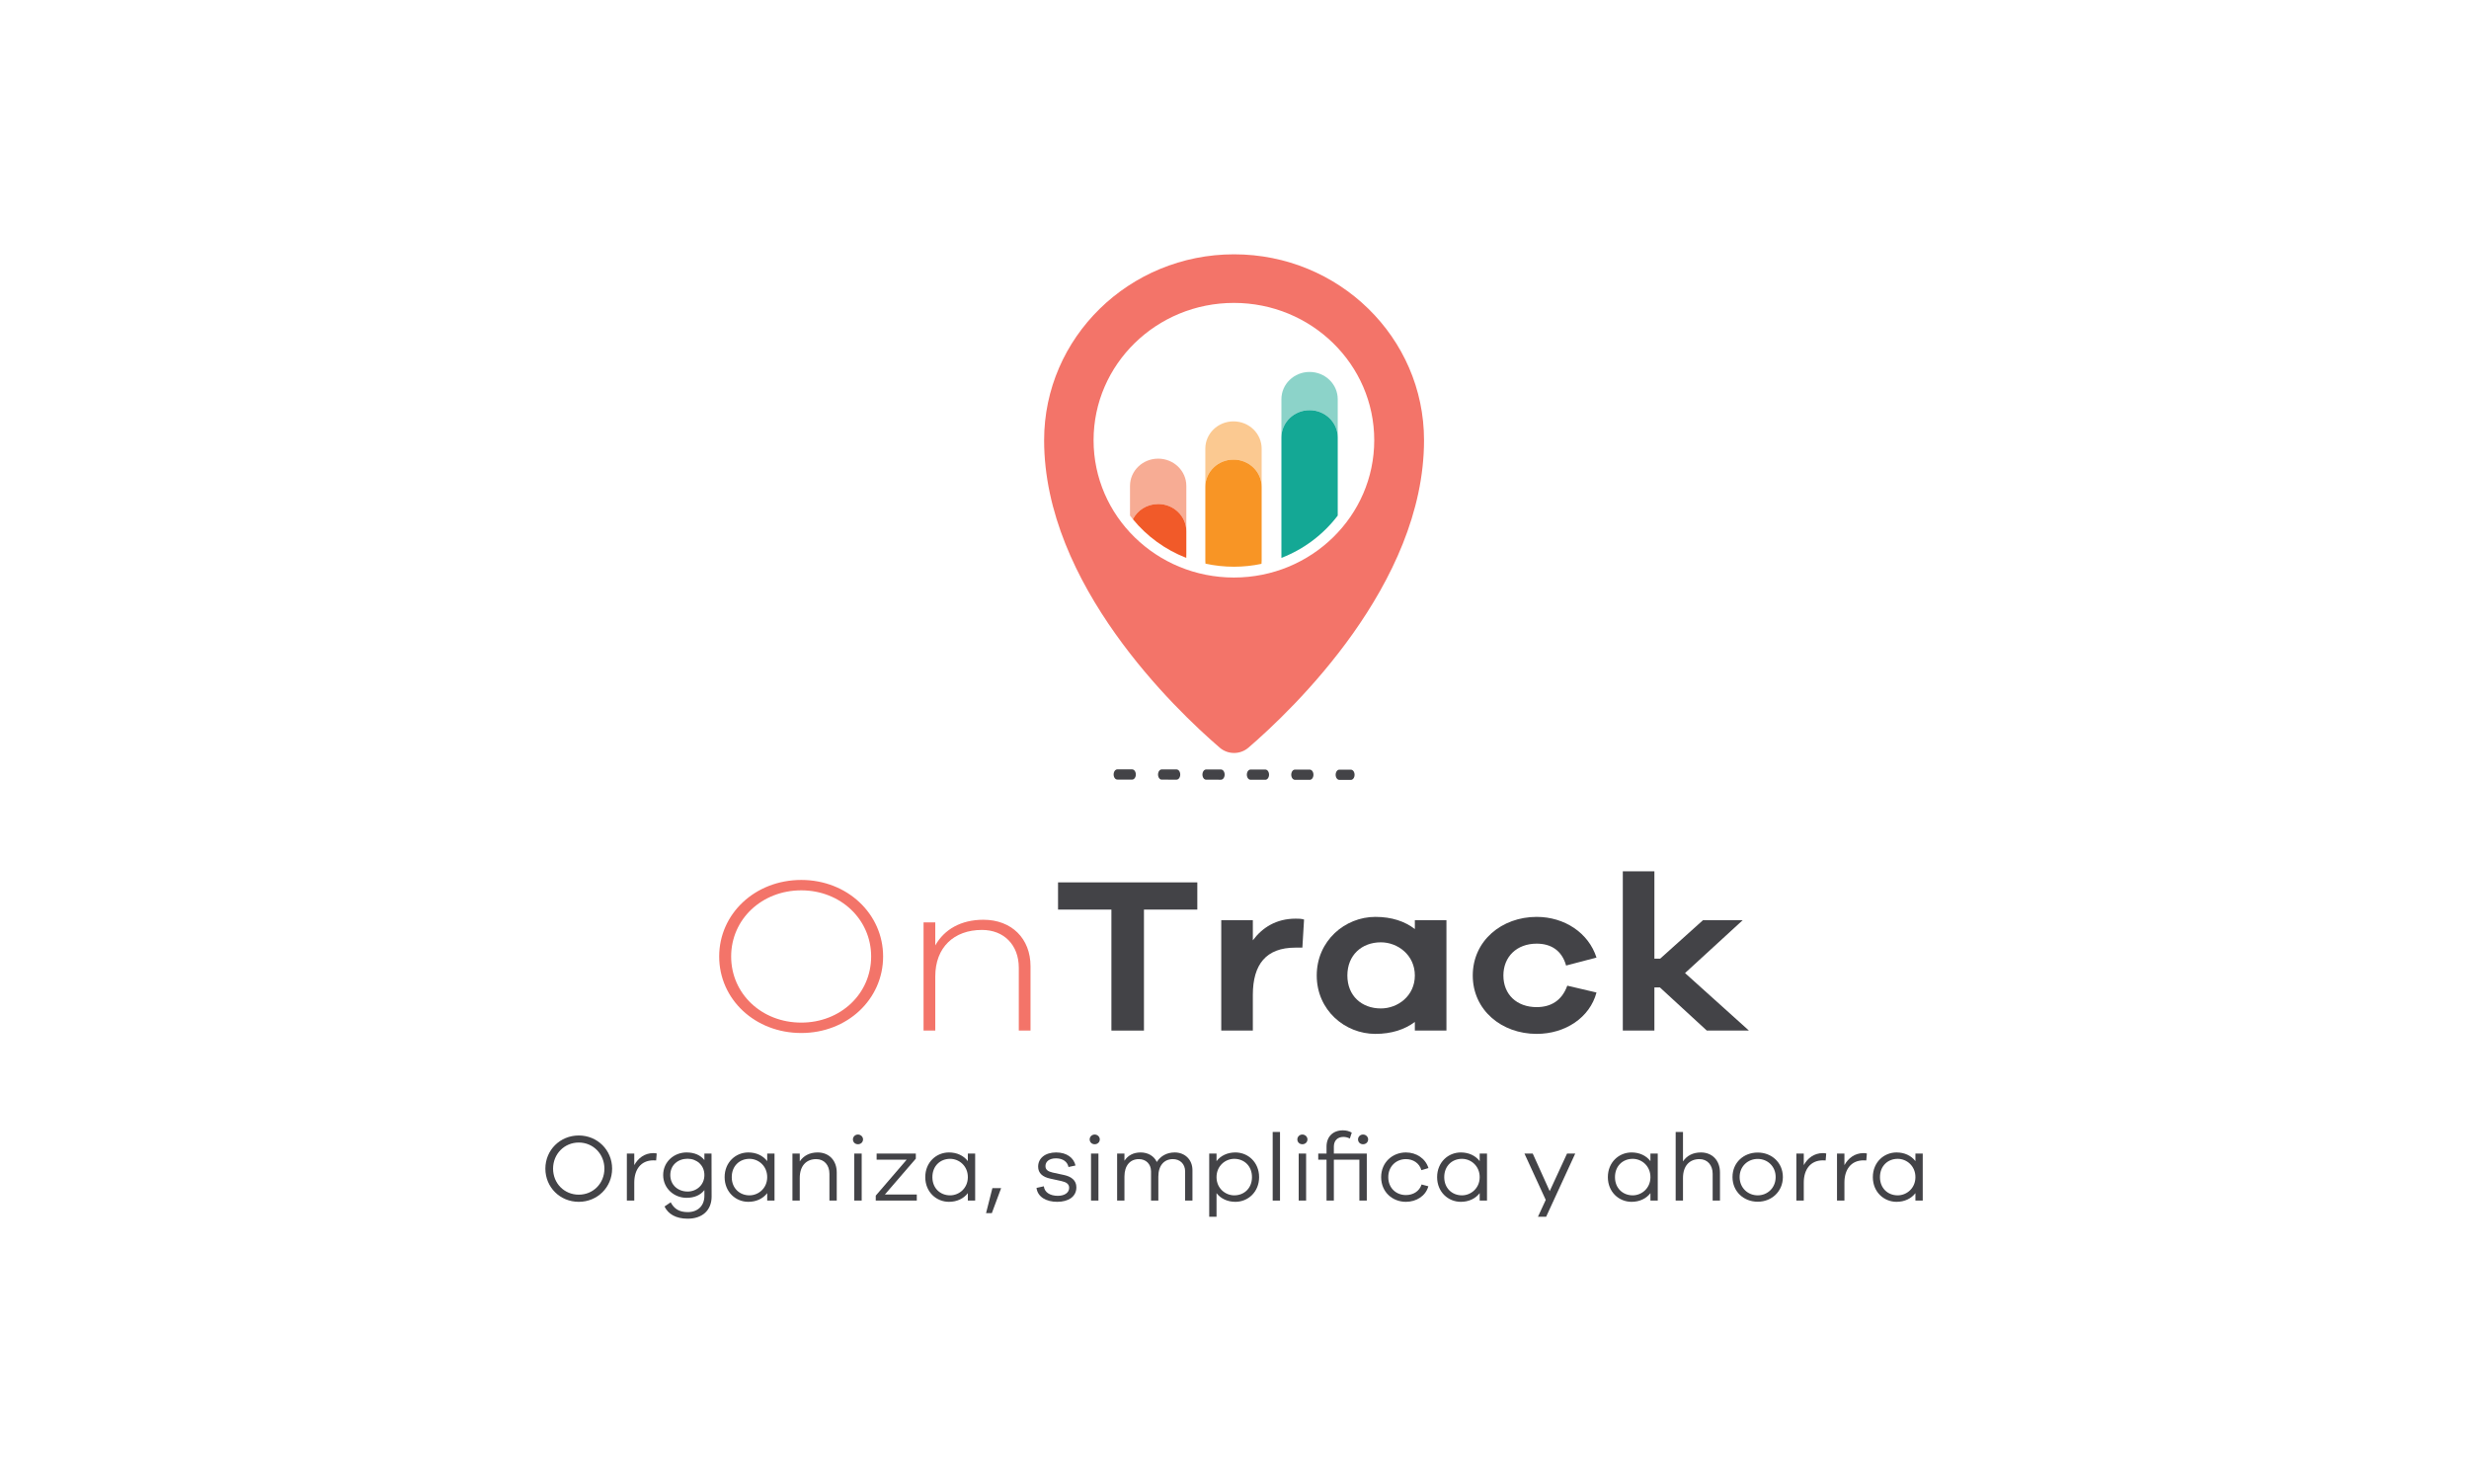
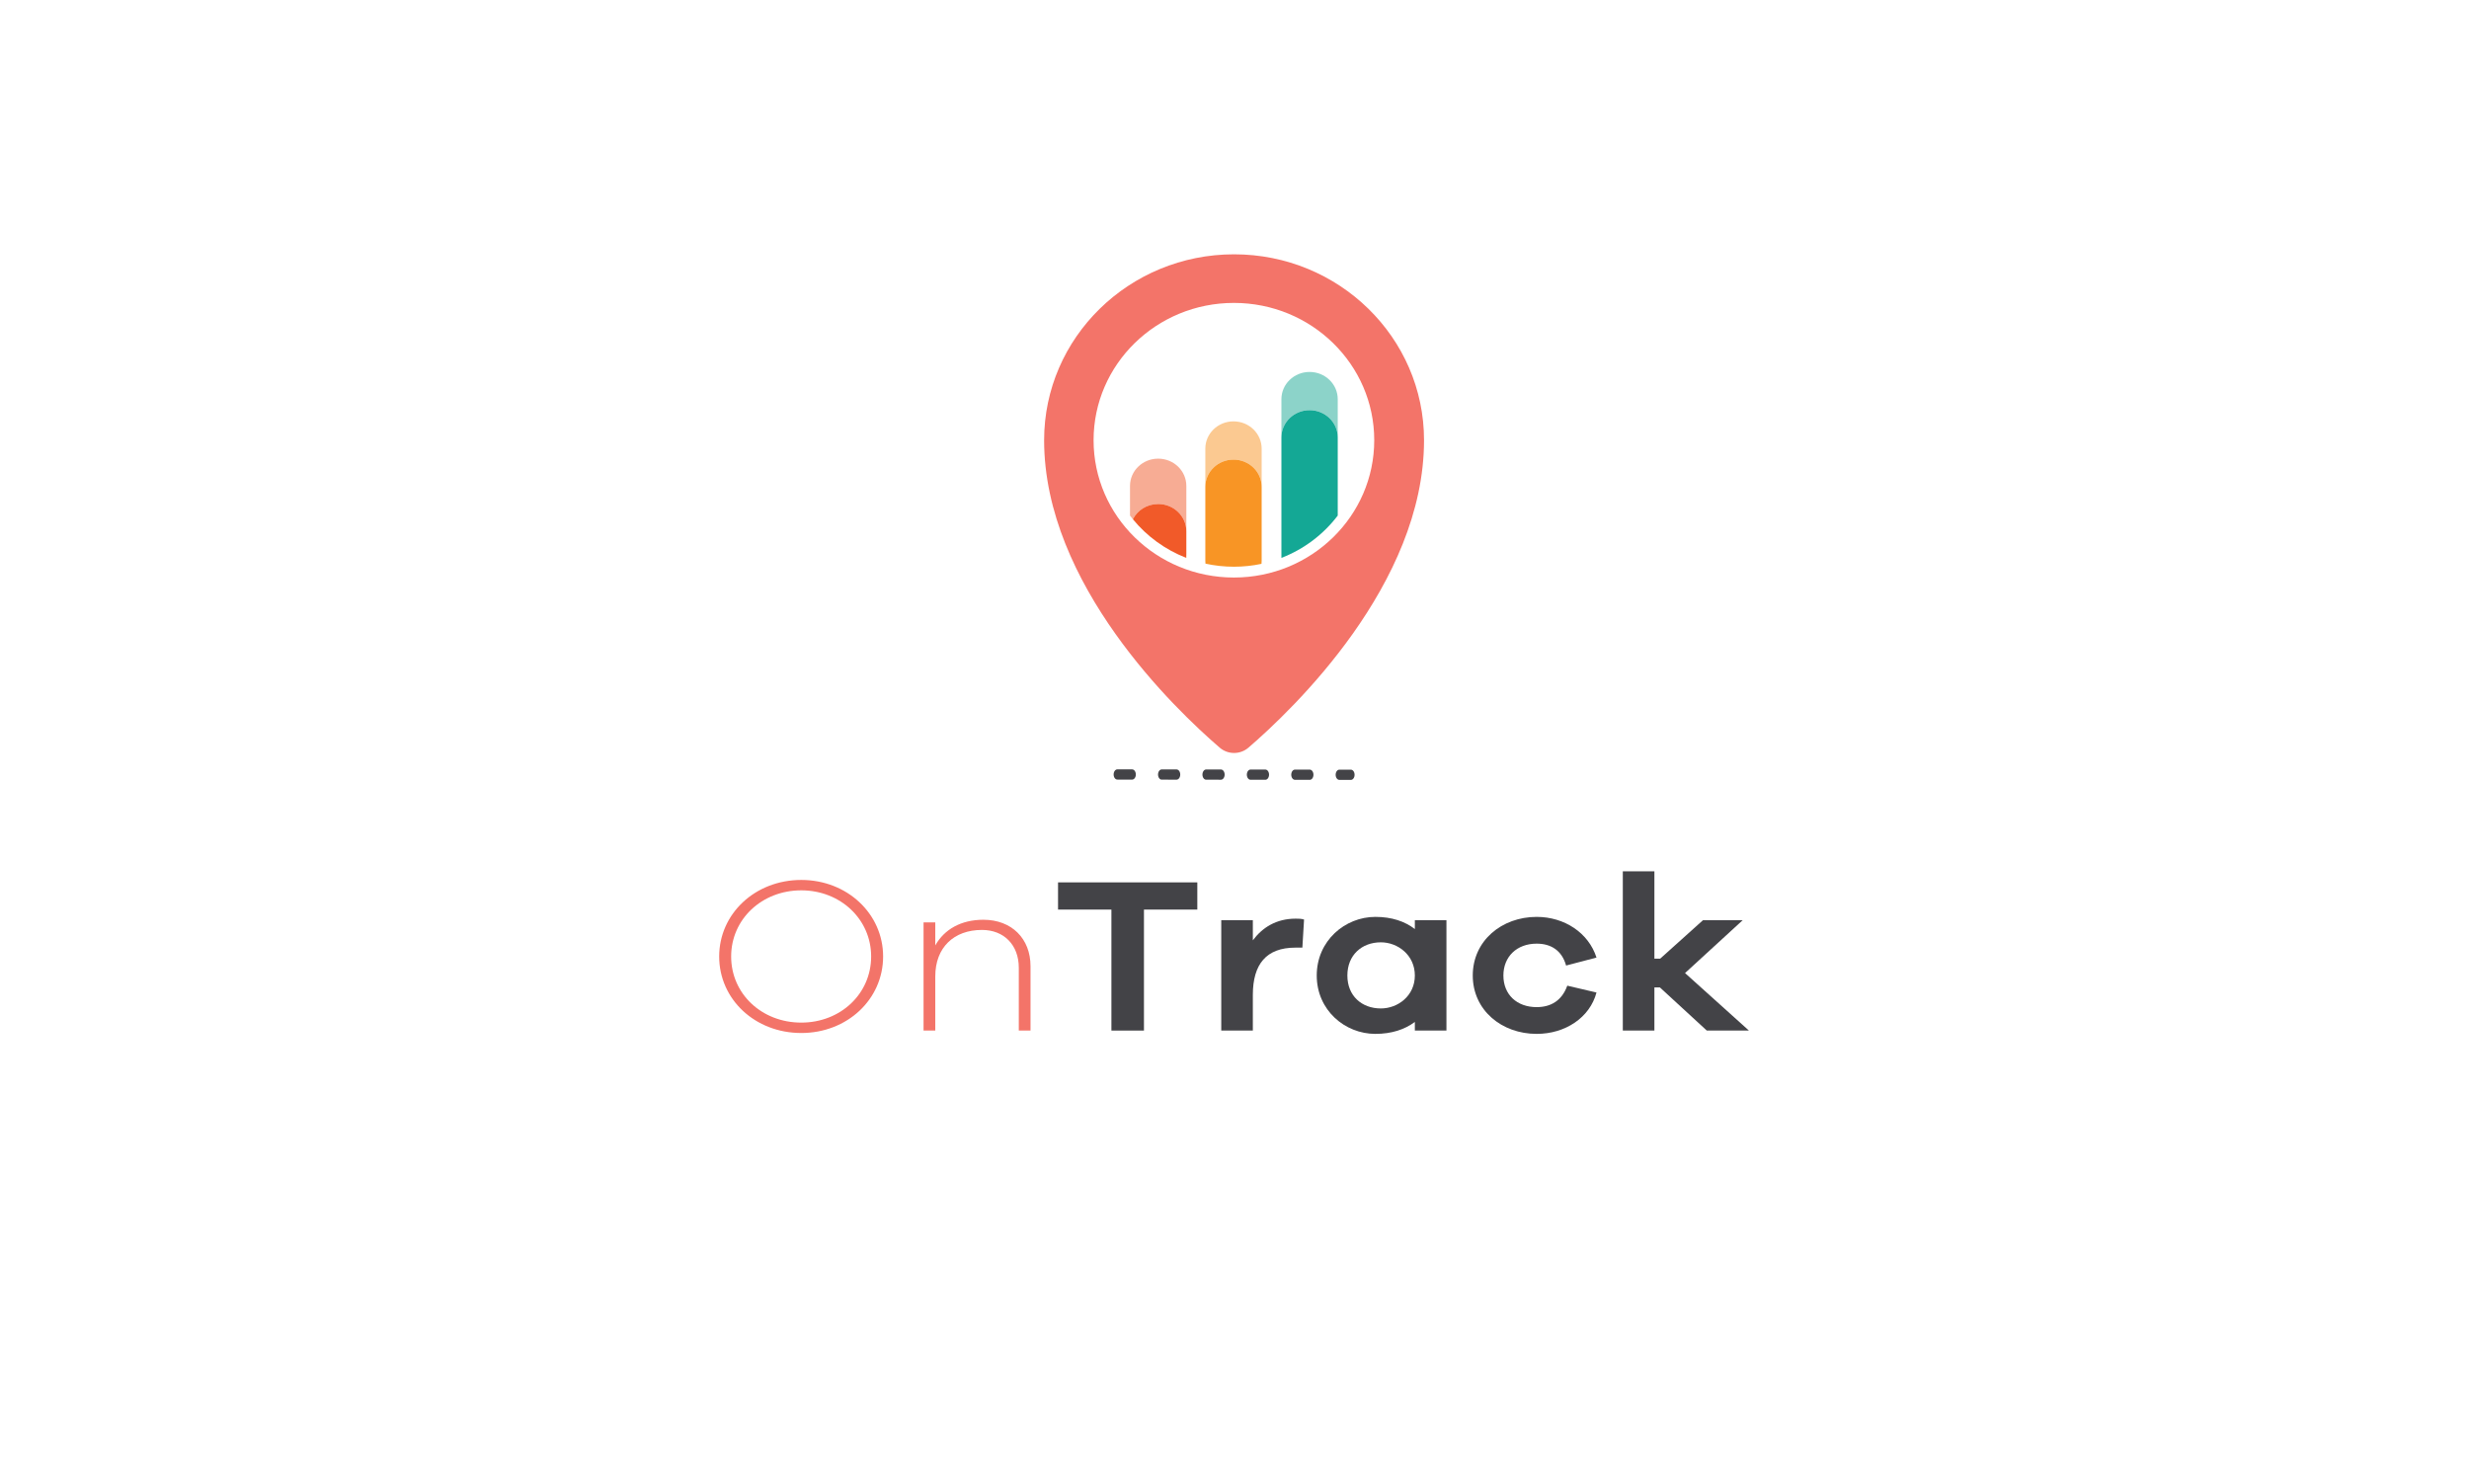
- <svg xmlns="http://www.w3.org/2000/svg" width="100%" height="100%" viewBox="0 0 702 422" version="1.1" xml:space="preserve" style="fill-rule:evenodd;clip-rule:evenodd;stroke-linecap:round;stroke-linejoin:round;stroke-miterlimit:1.5;">
-   <g transform="matrix(1,0,0,1,-770.242,0)">
+ <svg xmlns="http://www.w3.org/2000/svg" width="100%" height="100%" viewBox="0 0 702 422" version="1.1" xml:space="preserve" style="fill-rule:evenodd;clip-rule:evenodd;stroke-linecap:round;stroke-linejoin:round;stroke-miterlimit:1.5;" id="svg43">
+   <defs id="defs43" />
+   <g transform="matrix(1,0,0,1,-770.242,0)" id="g43">
    <g id="_2" transform="matrix(1,0,0,1,243.93,-205.339)">
-       <rect x="526.312" y="205.339" width="701.751" height="421.712" style="fill:none;" />
-       <g transform="matrix(0.56084,0,0,0.56084,526.413,269.899)">
-         <path d="M293.246,460.676C283.724,460.676 276.301,468.119 276.301,477.496C276.301,486.921 283.724,494.315 293.246,494.315C302.719,494.315 310.142,486.921 310.142,477.496C310.142,468.119 302.719,460.676 293.246,460.676ZM293.246,490.69C285.921,490.69 280.208,484.987 280.208,477.496C280.208,470.053 285.921,464.253 293.246,464.253C300.522,464.253 306.235,470.053 306.235,477.496C306.235,484.987 300.522,490.69 293.246,490.69Z" style="fill:rgb(67,67,71);fill-rule:nonzero;" />
+       <rect x="526.312" y="205.339" width="701.751" height="421.712" style="fill:none;" id="rect1" />
+       <g transform="matrix(0.56084,0,0,0.56084,526.413,269.899)" id="g25">
+                 
+             </g>
+       <g transform="matrix(0.625121,0,0,0.583886,551.071,245.49)" id="g31">
+         <path d="M324.836,359.832C303.829,359.832 287.502,376.315 287.502,397.106C287.502,418.006 303.829,434.381 324.836,434.381C345.734,434.381 362.061,418.006 362.061,397.106C362.061,376.315 345.734,359.832 324.836,359.832ZM324.836,429.318C306.876,429.318 292.944,415.313 292.944,397.106C292.944,379.008 306.876,364.895 324.836,364.895C342.686,364.895 356.618,379.008 356.618,397.106C356.618,415.313 342.686,429.318 324.836,429.318Z" style="fill:rgb(243,116,105);fill-rule:nonzero;" id="path25" />
+         <path d="M407.667,379.223C397.544,379.223 389.925,383.856 385.789,391.72L385.789,380.516L380.455,380.516L380.455,433.196L385.789,433.196L385.789,406.802C385.789,392.689 394.279,384.179 407.014,384.179C417.027,384.179 423.776,391.504 423.776,402.601L423.776,433.196L429.109,433.196L429.109,401.846C429.109,388.38 420.511,379.223 407.667,379.223Z" style="fill:rgb(243,116,105);fill-rule:nonzero;" id="path26" />
+         <path d="M504.974,374.268L504.974,361.017L441.626,361.017L441.626,374.268L465.899,374.268L465.899,433.196L480.702,433.196L480.702,374.268L504.974,374.268Z" style="fill:rgb(67,67,71);fill-rule:nonzero;" id="path27" />
+         <path d="M549.71,378.685C540.893,378.685 534.58,382.994 530.226,389.242L530.226,379.439L515.859,379.439L515.859,433.196L530.226,433.196L530.226,415.851C530.226,400.877 536.322,392.797 549.601,392.797L552.757,392.797L553.519,379.116C552.213,378.685 551.125,378.685 549.71,378.685Z" style="fill:rgb(67,67,71);fill-rule:nonzero;" id="path28" />
+         <path d="M618.282,379.439L603.914,379.439L603.914,383.748C599.343,379.977 593.356,377.823 585.955,377.823C572.132,377.823 559.288,389.458 559.288,406.371C559.288,423.285 572.132,434.812 585.955,434.812C593.356,434.812 599.343,432.657 603.914,428.994L603.914,433.196L618.282,433.196L618.282,379.439ZM588.458,422.423C579.751,422.423 573.22,416.282 573.22,406.371C573.22,396.46 579.751,390.212 588.458,390.212C596.186,390.212 603.914,396.46 603.914,406.371C603.914,416.282 596.186,422.423 588.458,422.423Z" style="fill:rgb(67,67,71);fill-rule:nonzero;" id="path29" />
+         <path d="M659.316,421.776C650.282,421.776 644.187,415.636 644.187,406.371C644.187,397.214 650.282,390.858 659.316,390.858C665.63,390.858 670.745,393.982 672.704,401.523L686.528,397.645C682.936,385.579 671.943,377.823 659.316,377.823C643.425,377.823 630.255,389.458 630.255,406.371C630.255,423.285 643.425,434.812 659.316,434.812C672.269,434.812 683.48,426.947 686.528,414.666L673.249,411.327C670.745,418.76 665.63,421.776 659.316,421.776Z" style="fill:rgb(67,67,71);fill-rule:nonzero;" id="path30" />
+         <path d="M755.862,433.196L726.8,405.186L753.032,379.439L734.964,379.439L715.481,398.184L712.868,398.184L712.868,355.63L698.501,355.63L698.501,433.196L712.868,433.196L712.868,412.189L715.372,412.189L736.705,433.196L755.862,433.196Z" style="fill:rgb(67,67,71);fill-rule:nonzero;" id="path31" />
      </g>
-       <g transform="matrix(0.56084,0,0,0.56084,526.413,269.899)">
-         <path d="M331.042,469.618C326.598,469.618 323.327,472.179 321.373,475.707L321.373,469.859L317.613,469.859L317.613,493.687L321.373,493.687L321.373,484.504C321.373,478.076 324.645,473.291 331.042,473.291C331.482,473.291 332.019,473.291 332.458,473.339L332.751,469.811C332.068,469.618 331.628,469.618 331.042,469.618Z" style="fill:rgb(67,67,71);fill-rule:nonzero;" />
-       </g>
-       <g transform="matrix(0.56084,0,0,0.56084,526.413,269.899)">
-         <path d="M360.537,469.859L356.923,469.859L356.923,473.146C354.97,470.681 351.894,469.279 347.889,469.279C341.541,469.279 336.023,474.016 336.023,480.734C336.023,487.501 341.541,492.285 347.889,492.285C351.894,492.285 354.97,490.884 356.923,488.37L356.923,491.27C356.923,496.345 353.554,499.535 348.475,499.535C343.983,499.535 341.541,497.747 339.832,494.557L336.707,496.684C338.562,500.55 342.518,502.87 348.475,502.87C355.751,502.87 360.537,498.714 360.586,491.754L360.537,469.859ZM348.426,489.095C343.543,489.095 339.637,485.809 339.637,480.734C339.637,475.659 343.543,472.469 348.426,472.469C352.919,472.469 356.923,475.659 356.923,480.734C356.923,485.809 352.919,489.095 348.426,489.095Z" style="fill:rgb(67,67,71);fill-rule:nonzero;" />
-       </g>
-       <g transform="matrix(0.56084,0,0,0.56084,526.413,269.899)">
-         <path d="M392.473,469.859L388.762,469.859L388.762,473.678C386.613,470.874 383.195,469.279 379.191,469.279C372.794,469.279 367.178,474.258 367.178,481.797C367.178,489.337 372.794,494.315 379.191,494.315C383.195,494.315 386.613,492.72 388.762,489.917L388.762,493.687L392.473,493.687L392.473,469.859ZM379.777,491.029C374.796,491.029 370.792,487.452 370.792,481.797C370.792,476.094 374.796,472.518 379.777,472.518C384.318,472.518 388.762,476.094 388.762,481.797C388.762,487.452 384.318,491.029 379.777,491.029Z" style="fill:rgb(67,67,71);fill-rule:nonzero;" />
-       </g>
-       <g transform="matrix(0.56084,0,0,0.56084,526.413,269.899)">
-         <path d="M414.35,469.279C410.297,469.279 407.221,470.923 405.267,473.823L405.267,469.859L401.556,469.859L401.556,493.687L405.267,493.687L405.267,482.232C405.267,476.046 408.588,472.663 413.618,472.663C417.622,472.663 420.308,475.659 420.308,480.106L420.308,493.687L424.019,493.687L424.019,479.429C424.019,473.388 420.161,469.279 414.35,469.279Z" style="fill:rgb(67,67,71);fill-rule:nonzero;" />
-       </g>
-       <g transform="matrix(0.56084,0,0,0.56084,526.413,269.899)">
-         <path d="M434.762,460.193C433.297,460.193 432.223,461.353 432.223,462.658C432.223,464.059 433.297,465.123 434.762,465.123C436.227,465.123 437.35,464.059 437.35,462.658C437.35,461.353 436.227,460.193 434.762,460.193ZM436.667,493.687L436.667,469.859L432.907,469.859L432.907,493.687L436.667,493.687Z" style="fill:rgb(67,67,71);fill-rule:nonzero;" />
-       </g>
-       <g transform="matrix(0.56084,0,0,0.56084,526.413,269.899)">
-         <path d="M464.599,490.594L448.435,490.594L464.11,472.421L464.11,469.859L444.236,469.859L444.236,472.953L459.471,472.953L443.796,491.174L443.796,493.687L464.599,493.687L464.599,490.594Z" style="fill:rgb(67,67,71);fill-rule:nonzero;" />
-       </g>
-       <g transform="matrix(0.56084,0,0,0.56084,526.413,269.899)">
-         <path d="M494.191,469.859L490.48,469.859L490.48,473.678C488.331,470.874 484.913,469.279 480.909,469.279C474.512,469.279 468.896,474.258 468.896,481.797C468.896,489.337 474.512,494.315 480.909,494.315C484.913,494.315 488.331,492.72 490.48,489.917L490.48,493.687L494.191,493.687L494.191,469.859ZM481.495,491.029C476.514,491.029 472.51,487.452 472.51,481.797C472.51,476.094 476.514,472.518 481.495,472.518C486.036,472.518 490.48,476.094 490.48,481.797C490.48,487.452 486.036,491.029 481.495,491.029Z" style="fill:rgb(67,67,71);fill-rule:nonzero;" />
-       </g>
-       <g transform="matrix(0.56084,0,0,0.56084,526.413,269.899)">
-         <path d="M502.639,500.067L507.327,487.452L507.327,487.356L502.932,487.356L499.709,500.067L502.639,500.067Z" style="fill:rgb(67,67,71);fill-rule:nonzero;" />
-       </g>
-       <g transform="matrix(0.56084,0,0,0.56084,526.413,269.899)">
-         <path d="M525.289,487.259C525.875,491.899 530.27,494.315 535.788,494.315C541.55,494.315 545.506,491.657 545.506,486.969C545.506,483.344 542.82,481.507 539.304,480.734L533.493,479.477C531.149,478.946 529.83,478.076 529.83,476.191C529.83,473.919 531.735,472.276 535.153,472.276C538.718,472.276 541.013,474.064 541.501,476.674L545.066,475.901C544.187,472.034 540.671,469.279 535.251,469.279C529.733,469.279 526.119,472.179 526.119,476.481C526.119,479.767 528.365,481.749 532.37,482.571L537.888,483.779C540.329,484.311 541.843,485.229 541.843,487.211C541.843,489.675 539.548,491.27 536.081,491.27C532.272,491.27 529.342,489.579 529,486.437L525.289,487.259Z" style="fill:rgb(67,67,71);fill-rule:nonzero;" />
-       </g>
-       <g transform="matrix(0.56084,0,0,0.56084,526.413,269.899)">
-         <path d="M554.784,460.193C553.319,460.193 552.244,461.353 552.244,462.658C552.244,464.059 553.319,465.123 554.784,465.123C556.249,465.123 557.372,464.059 557.372,462.658C557.372,461.353 556.249,460.193 554.784,460.193ZM556.688,493.687L556.688,469.859L552.928,469.859L552.928,493.687L556.688,493.687Z" style="fill:rgb(67,67,71);fill-rule:nonzero;" />
-       </g>
-       <g transform="matrix(0.56084,0,0,0.56084,526.413,269.899)">
-         <path d="M595.363,469.279C591.262,469.279 588.136,471.164 586.281,474.113C584.865,471.068 581.788,469.279 578.077,469.279C574.317,469.279 571.582,470.874 569.873,473.484L569.873,469.859L566.162,469.859L566.162,493.687L569.873,493.687L569.873,481.507C569.873,475.901 572.754,472.663 577.198,472.663C580.763,472.663 583.351,475.128 583.351,478.897L583.351,493.687L587.062,493.687L587.062,481.507C587.062,475.901 589.992,472.663 594.436,472.663C598.049,472.663 600.637,475.128 600.637,478.897L600.637,493.687L604.349,493.687L604.349,478.269C604.349,472.856 600.442,469.279 595.363,469.279Z" style="fill:rgb(67,67,71);fill-rule:nonzero;" />
-       </g>
-       <g transform="matrix(0.56084,0,0,0.56084,526.413,269.899)">
-         <path d="M626.128,469.279C622.124,469.279 618.705,470.874 616.557,473.678L616.557,469.859L612.845,469.859L612.845,501.903L616.557,501.903L616.557,489.917C618.705,492.72 622.124,494.315 626.128,494.315C632.525,494.315 638.141,489.337 638.141,481.797C638.141,474.258 632.525,469.279 626.128,469.279ZM625.542,491.029C621.001,491.029 616.557,487.452 616.557,481.797C616.557,476.094 621.001,472.518 625.542,472.518C630.523,472.518 634.527,476.094 634.527,481.797C634.527,487.452 630.523,491.029 625.542,491.029Z" style="fill:rgb(67,67,71);fill-rule:nonzero;" />
-       </g>
-       <g transform="matrix(0.56084,0,0,0.56084,526.413,269.899)">
-         <rect x="645.026" y="458.888" width="3.711" height="34.799" style="fill:rgb(67,67,71);" />
-       </g>
-       <g transform="matrix(0.56084,0,0,0.56084,526.413,269.899)">
-         <path d="M660.066,460.193C658.601,460.193 657.527,461.353 657.527,462.658C657.527,464.059 658.601,465.123 660.066,465.123C661.531,465.123 662.655,464.059 662.655,462.658C662.655,461.353 661.531,460.193 660.066,460.193ZM661.971,493.687L661.971,469.859L658.211,469.859L658.211,493.687L661.971,493.687Z" style="fill:rgb(67,67,71);fill-rule:nonzero;" />
-       </g>
-       <g transform="matrix(0.56084,0,0,0.56084,526.413,269.899)">
-         <path d="M692.735,469.859L676.035,469.859L676.035,466.331C676.035,463.286 677.89,461.401 680.869,461.401C682.041,461.401 683.115,461.691 684.141,462.223L685.117,459.226C683.75,458.453 682.334,458.066 680.625,458.066C675.546,458.066 672.323,461.305 672.323,466.331L672.323,469.859L668.124,469.859L668.124,472.953L672.323,472.953L672.323,493.687L676.035,493.687L676.035,472.953L688.975,472.953L688.975,493.687L692.735,493.687L692.735,469.859ZM690.831,465.123C692.296,465.123 693.419,464.059 693.419,462.658C693.419,461.353 692.296,460.193 690.831,460.193C689.366,460.193 688.292,461.353 688.292,462.658C688.292,464.059 689.366,465.123 690.831,465.123Z" style="fill:rgb(67,67,71);fill-rule:nonzero;" />
-       </g>
-       <g transform="matrix(0.56084,0,0,0.56084,526.413,269.899)">
-         <path d="M712.561,490.884C707.629,490.884 703.625,487.356 703.625,481.797C703.625,476.336 707.629,472.663 712.561,472.663C716.126,472.663 719.349,474.596 720.423,478.269L723.988,477.206C722.523,472.324 717.835,469.279 712.561,469.279C705.774,469.279 700.011,474.306 700.011,481.797C700.011,489.385 705.774,494.315 712.561,494.315C717.884,494.315 722.621,491.319 723.939,486.437L720.521,485.519C719.349,489.095 716.126,490.884 712.561,490.884Z" style="fill:rgb(67,67,71);fill-rule:nonzero;" />
-       </g>
-       <g transform="matrix(0.56084,0,0,0.56084,526.413,269.899)">
-         <path d="M753.678,469.859L749.967,469.859L749.967,473.678C747.818,470.874 744.4,469.279 740.396,469.279C733.999,469.279 728.383,474.258 728.383,481.797C728.383,489.337 733.999,494.315 740.396,494.315C744.4,494.315 747.818,492.72 749.967,489.917L749.967,493.687L753.678,493.687L753.678,469.859ZM740.982,491.029C736.001,491.029 731.997,487.452 731.997,481.797C731.997,476.094 736.001,472.518 740.982,472.518C745.523,472.518 749.967,476.094 749.967,481.797C749.967,487.452 745.523,491.029 740.982,491.029Z" style="fill:rgb(67,67,71);fill-rule:nonzero;" />
-       </g>
-       <g transform="matrix(0.56084,0,0,0.56084,526.413,269.899)">
-         <path d="M798.4,469.859L794.249,469.859L785.46,488.902L776.865,469.859L772.665,469.859L783.457,493.349L779.502,501.903L783.653,501.903L798.4,469.859Z" style="fill:rgb(67,67,71);fill-rule:nonzero;" />
-       </g>
-       <g transform="matrix(0.56084,0,0,0.56084,526.413,269.899)">
-         <path d="M840.241,469.859L836.53,469.859L836.53,473.678C834.381,470.874 830.963,469.279 826.959,469.279C820.562,469.279 814.946,474.258 814.946,481.797C814.946,489.337 820.562,494.315 826.959,494.315C830.963,494.315 834.381,492.72 836.53,489.917L836.53,493.687L840.241,493.687L840.241,469.859ZM827.545,491.029C822.564,491.029 818.559,487.452 818.559,481.797C818.559,476.094 822.564,472.518 827.545,472.518C832.086,472.518 836.53,476.094 836.53,481.797C836.53,487.452 832.086,491.029 827.545,491.029Z" style="fill:rgb(67,67,71);fill-rule:nonzero;" />
-       </g>
-       <g transform="matrix(0.56084,0,0,0.56084,526.413,269.899)">
-         <path d="M862.118,469.279C858.065,469.279 854.988,470.923 853.035,473.823L853.035,458.888L849.324,458.888L849.324,493.687L853.035,493.687L853.035,482.232C853.035,476.046 856.356,472.663 861.386,472.663C865.39,472.663 868.076,475.659 868.076,480.106L868.076,493.687L871.787,493.687L871.787,479.429C871.787,473.388 867.929,469.279 862.118,469.279Z" style="fill:rgb(67,67,71);fill-rule:nonzero;" />
-       </g>
-       <g transform="matrix(0.56084,0,0,0.56084,526.413,269.899)">
-         <path d="M890.929,469.328C883.751,469.328 878.135,474.451 878.135,481.749C878.135,489.047 883.751,494.267 890.929,494.267C898.01,494.267 903.674,489.047 903.674,481.749C903.674,474.451 898.01,469.328 890.929,469.328ZM890.929,491.029C885.948,491.029 881.749,487.259 881.749,481.749C881.749,476.287 885.948,472.566 890.929,472.566C895.861,472.566 900.012,476.287 900.012,481.749C900.012,487.259 895.861,491.029 890.929,491.029Z" style="fill:rgb(67,67,71);fill-rule:nonzero;" />
-       </g>
-       <g transform="matrix(0.56084,0,0,0.56084,526.413,269.899)">
-         <path d="M923.94,469.618C919.496,469.618 916.224,472.179 914.271,475.707L914.271,469.859L910.511,469.859L910.511,493.687L914.271,493.687L914.271,484.504C914.271,478.076 917.543,473.291 923.94,473.291C924.379,473.291 924.917,473.291 925.356,473.339L925.649,469.811C924.965,469.618 924.526,469.618 923.94,469.618Z" style="fill:rgb(67,67,71);fill-rule:nonzero;" />
-       </g>
-       <g transform="matrix(0.56084,0,0,0.56084,526.413,269.899)">
-         <path d="M944.547,469.618C940.103,469.618 936.832,472.179 934.878,475.707L934.878,469.859L931.118,469.859L931.118,493.687L934.878,493.687L934.878,484.504C934.878,478.076 938.15,473.291 944.547,473.291C944.987,473.291 945.524,473.291 945.963,473.339L946.256,469.811C945.573,469.618 945.133,469.618 944.547,469.618Z" style="fill:rgb(67,67,71);fill-rule:nonzero;" />
-       </g>
-       <g transform="matrix(0.56084,0,0,0.56084,526.413,269.899)">
-         <path d="M974.579,469.859L970.868,469.859L970.868,473.678C968.719,470.874 965.301,469.279 961.297,469.279C954.9,469.279 949.284,474.258 949.284,481.797C949.284,489.337 954.9,494.315 961.297,494.315C965.301,494.315 968.719,492.72 970.868,489.917L970.868,493.687L974.579,493.687L974.579,469.859ZM961.883,491.029C956.902,491.029 952.897,487.452 952.897,481.797C952.897,476.094 956.902,472.518 961.883,472.518C966.424,472.518 970.868,476.094 970.868,481.797C970.868,487.452 966.424,491.029 961.883,491.029Z" style="fill:rgb(67,67,71);fill-rule:nonzero;" />
-       </g>
-       <g transform="matrix(0.625121,0,0,0.583886,551.071,245.49)">
-         <path d="M324.836,359.832C303.829,359.832 287.502,376.315 287.502,397.106C287.502,418.006 303.829,434.381 324.836,434.381C345.734,434.381 362.061,418.006 362.061,397.106C362.061,376.315 345.734,359.832 324.836,359.832ZM324.836,429.318C306.876,429.318 292.944,415.313 292.944,397.106C292.944,379.008 306.876,364.895 324.836,364.895C342.686,364.895 356.618,379.008 356.618,397.106C356.618,415.313 342.686,429.318 324.836,429.318Z" style="fill:rgb(243,116,105);fill-rule:nonzero;" />
-         <path d="M407.667,379.223C397.544,379.223 389.925,383.856 385.789,391.72L385.789,380.516L380.455,380.516L380.455,433.196L385.789,433.196L385.789,406.802C385.789,392.689 394.279,384.179 407.014,384.179C417.027,384.179 423.776,391.504 423.776,402.601L423.776,433.196L429.109,433.196L429.109,401.846C429.109,388.38 420.511,379.223 407.667,379.223Z" style="fill:rgb(243,116,105);fill-rule:nonzero;" />
-         <path d="M504.974,374.268L504.974,361.017L441.626,361.017L441.626,374.268L465.899,374.268L465.899,433.196L480.702,433.196L480.702,374.268L504.974,374.268Z" style="fill:rgb(67,67,71);fill-rule:nonzero;" />
-         <path d="M549.71,378.685C540.893,378.685 534.58,382.994 530.226,389.242L530.226,379.439L515.859,379.439L515.859,433.196L530.226,433.196L530.226,415.851C530.226,400.877 536.322,392.797 549.601,392.797L552.757,392.797L553.519,379.116C552.213,378.685 551.125,378.685 549.71,378.685Z" style="fill:rgb(67,67,71);fill-rule:nonzero;" />
-         <path d="M618.282,379.439L603.914,379.439L603.914,383.748C599.343,379.977 593.356,377.823 585.955,377.823C572.132,377.823 559.288,389.458 559.288,406.371C559.288,423.285 572.132,434.812 585.955,434.812C593.356,434.812 599.343,432.657 603.914,428.994L603.914,433.196L618.282,433.196L618.282,379.439ZM588.458,422.423C579.751,422.423 573.22,416.282 573.22,406.371C573.22,396.46 579.751,390.212 588.458,390.212C596.186,390.212 603.914,396.46 603.914,406.371C603.914,416.282 596.186,422.423 588.458,422.423Z" style="fill:rgb(67,67,71);fill-rule:nonzero;" />
-         <path d="M659.316,421.776C650.282,421.776 644.187,415.636 644.187,406.371C644.187,397.214 650.282,390.858 659.316,390.858C665.63,390.858 670.745,393.982 672.704,401.523L686.528,397.645C682.936,385.579 671.943,377.823 659.316,377.823C643.425,377.823 630.255,389.458 630.255,406.371C630.255,423.285 643.425,434.812 659.316,434.812C672.269,434.812 683.48,426.947 686.528,414.666L673.249,411.327C670.745,418.76 665.63,421.776 659.316,421.776Z" style="fill:rgb(67,67,71);fill-rule:nonzero;" />
-         <path d="M755.862,433.196L726.8,405.186L753.032,379.439L734.964,379.439L715.481,398.184L712.868,398.184L712.868,355.63L698.501,355.63L698.501,433.196L712.868,433.196L712.868,412.189L715.372,412.189L736.705,433.196L755.862,433.196Z" style="fill:rgb(67,67,71);fill-rule:nonzero;" />
-       </g>
-       <g transform="matrix(2.70404,0,0,1.1474,-10573.9,-276.198)">
-         <g transform="matrix(0.111168,-0.000229971,-7.91771e-05,0.362275,2783.7,-1130.79)">
-           <path d="M12946.3,4817.9L13167.2,4818.25" style="fill:none;stroke:rgb(67,67,71);stroke-width:7px;stroke-dasharray:14,28,0,0,0,0;" />
+       <g transform="matrix(2.70404,0,0,1.1474,-10573.9,-276.198)" id="g42">
+         <g transform="matrix(0.111168,-0.000229971,-7.91771e-05,0.362275,2783.7,-1130.79)" id="g32">
+           <path d="M12946.3,4817.9L13167.2,4818.25" style="fill:none;stroke:rgb(67,67,71);stroke-width:7px;stroke-dasharray:14,28,0,0,0,0;" id="path32" />
        </g>
-         <g transform="matrix(1,0,0,1,850.487,72.8676)">
-           <g transform="matrix(0.0381557,0,0,0.0880254,3342.35,395.671)">
-             <path d="M1623.48,684.479C1623.48,1090.38 1261.35,1443.04 1139.48,1550.23C1116.91,1570.08 1083.09,1570.08 1060.52,1550.23C938.65,1443.04 576.521,1090.38 576.521,684.479C576.521,395.367 810.888,161 1100,161C1389.11,161 1623.48,395.367 1623.48,684.479ZM1486.26,684.479C1486.26,470.942 1313.12,297.836 1099.54,297.836C885.961,297.836 712.82,470.942 712.82,684.479C712.82,898.016 885.961,1071.12 1099.54,1071.12C1313.12,1071.12 1486.26,898.016 1486.26,684.479Z" style="fill:rgb(243,116,105);" />
+         <g transform="matrix(1,0,0,1,850.487,72.8676)" id="g41">
+           <g transform="matrix(0.0381557,0,0,0.0880254,3342.35,395.671)" id="g33">
+             <path d="M1623.48,684.479C1623.48,1090.38 1261.35,1443.04 1139.48,1550.23C1116.91,1570.08 1083.09,1570.08 1060.52,1550.23C938.65,1443.04 576.521,1090.38 576.521,684.479C576.521,395.367 810.888,161 1100,161C1389.11,161 1623.48,395.367 1623.48,684.479ZM1486.26,684.479C1486.26,470.942 1313.12,297.836 1099.54,297.836C885.961,297.836 712.82,470.942 712.82,684.479C712.82,898.016 885.961,1071.12 1099.54,1071.12C1313.12,1071.12 1486.26,898.016 1486.26,684.479Z" style="fill:rgb(243,116,105);" id="path33" />
          </g>
-           <g transform="matrix(0.211997,1.17874e-16,-5.21285e-17,0.483143,3384.26,443.044)">
-             <path d="M-13.969,50.573L-13.969,30.954C-13.969,23.239 -7.715,16.984 0,16.984C7.715,16.984 13.969,23.239 13.969,30.954L13.969,50.573C13.969,42.858 7.715,36.604 0,36.604C-7.715,36.604 -13.969,42.858 -13.969,50.573Z" style="fill:rgb(248,149,37);fill-opacity:0.5;" />
+           <g transform="matrix(0.211997,1.17874e-16,-5.21285e-17,0.483143,3384.26,443.044)" id="g34">
+             <path d="M-13.969,50.573L-13.969,30.954C-13.969,23.239 -7.715,16.984 0,16.984C7.715,16.984 13.969,23.239 13.969,30.954L13.969,50.573C13.969,42.858 7.715,36.604 0,36.604C-7.715,36.604 -13.969,42.858 -13.969,50.573Z" style="fill:rgb(248,149,37);fill-opacity:0.5;" id="path34" />
          </g>
-           <g transform="matrix(0.211997,1.17874e-16,-5.21285e-17,0.483143,3384.26,457.387)">
-             <path d="M13.969,20.886L13.969,58.849C13.969,59.369 13.941,59.881 13.885,60.386C9.48,61.355 4.905,61.865 0.213,61.865C-4.634,61.865 -9.356,61.32 -13.896,60.289C-13.944,59.815 -13.969,59.335 -13.969,58.849L-13.969,20.886C-13.969,13.171 -7.715,6.917 0,6.917C7.715,6.917 13.969,13.171 13.969,20.886Z" style="fill:rgb(248,149,37);" />
+           <g transform="matrix(0.211997,1.17874e-16,-5.21285e-17,0.483143,3384.26,457.387)" id="g35">
+             <path d="M13.969,20.886L13.969,58.849C13.969,59.369 13.941,59.881 13.885,60.386C9.48,61.355 4.905,61.865 0.213,61.865C-4.634,61.865 -9.356,61.32 -13.896,60.289C-13.944,59.815 -13.969,59.335 -13.969,58.849L-13.969,20.886C-13.969,13.171 -7.715,6.917 0,6.917C7.715,6.917 13.969,13.171 13.969,20.886Z" style="fill:rgb(248,149,37);" id="path35" />
          </g>
-           <g transform="matrix(0.211997,1.17874e-16,-5.21285e-17,0.483143,3392.26,443.044)">
-             <path d="M-13.969,25.219L-13.969,5.599C-13.969,-2.116 -7.715,-8.371 0,-8.371C7.715,-8.371 13.969,-2.116 13.969,5.599L13.969,25.219C13.969,17.504 7.715,11.25 0,11.25C-7.715,11.25 -13.969,17.504 -13.969,25.219Z" style="fill:rgb(26,168,149);fill-opacity:0.5;" />
+           <g transform="matrix(0.211997,1.17874e-16,-5.21285e-17,0.483143,3392.26,443.044)" id="g36">
+             <path d="M-13.969,25.219L-13.969,5.599C-13.969,-2.116 -7.715,-8.371 0,-8.371C7.715,-8.371 13.969,-2.116 13.969,5.599L13.969,25.219C13.969,17.504 7.715,11.25 0,11.25C-7.715,11.25 -13.969,17.504 -13.969,25.219Z" style="fill:rgb(26,168,149);fill-opacity:0.5;" id="path36" />
          </g>
-           <g transform="matrix(0.211997,1.17874e-16,-5.21285e-17,0.483143,3392.26,457.387)">
-             <path d="M13.969,-4.468L13.969,35.628C6.892,45.27 -2.765,52.857 -13.969,57.341L-13.969,-4.468C-13.969,-12.183 -7.715,-18.437 0,-18.437C7.715,-18.437 13.969,-12.183 13.969,-4.468Z" style="fill:rgb(20,168,149);" />
+           <g transform="matrix(0.211997,1.17874e-16,-5.21285e-17,0.483143,3392.26,457.387)" id="g37">
+             <path d="M13.969,-4.468L13.969,35.628C6.892,45.27 -2.765,52.857 -13.969,57.341L-13.969,-4.468C-13.969,-12.183 -7.715,-18.437 0,-18.437C7.715,-18.437 13.969,-12.183 13.969,-4.468Z" style="fill:rgb(20,168,149);" id="path37" />
          </g>
-           <g transform="matrix(0.211997,1.17874e-16,-5.21285e-17,0.483143,3376.34,441.284)">
-             <path d="M-13.969,68.958L-13.969,53.725C-13.969,46.01 -7.715,39.755 0,39.755C7.715,39.755 13.969,46.01 13.969,53.725L13.969,76.991C13.969,69.276 7.715,63.022 -0,63.022C-5.504,63.022 -10.265,66.205 -12.541,70.831C-13.028,70.216 -13.504,69.592 -13.969,68.958Z" style="fill:rgb(241,90,42);fill-opacity:0.5;" />
+           <g transform="matrix(0.211997,1.17874e-16,-5.21285e-17,0.483143,3376.34,441.284)" id="g38">
+             <path d="M-13.969,68.958L-13.969,53.725C-13.969,46.01 -7.715,39.755 0,39.755C7.715,39.755 13.969,46.01 13.969,53.725L13.969,76.991C13.969,69.276 7.715,63.022 -0,63.022C-5.504,63.022 -10.265,66.205 -12.541,70.831C-13.028,70.216 -13.504,69.592 -13.969,68.958Z" style="fill:rgb(241,90,42);fill-opacity:0.5;" id="path38" />
          </g>
-           <g transform="matrix(0.211997,1.17874e-16,-5.21285e-17,0.483143,3376.34,468.58)">
-             <path d="M13.969,20.493L13.969,32.038C13.969,32.743 13.917,33.435 13.816,34.112C3.412,29.917 -5.651,23.043 -12.541,14.334C-10.265,9.707 -5.504,6.524 0,6.524C7.715,6.524 13.969,12.778 13.969,20.493Z" style="fill:rgb(241,90,41);" />
+           <g transform="matrix(0.211997,1.17874e-16,-5.21285e-17,0.483143,3376.34,468.58)" id="g39">
+             <path d="M13.969,20.493L13.969,32.038C13.969,32.743 13.917,33.435 13.816,34.112C3.412,29.917 -5.651,23.043 -12.541,14.334C-10.265,9.707 -5.504,6.524 0,6.524C7.715,6.524 13.969,12.778 13.969,20.493Z" style="fill:rgb(241,90,41);" id="path39" />
          </g>
-           <g transform="matrix(0.211997,1.17874e-16,-5.21285e-17,0.483143,3376.34,468.58)">
-             <path d="M13.969,32.038L13.969,34.173C13.918,34.153 13.867,34.133 13.816,34.112C13.917,33.435 13.969,32.743 13.969,32.038Z" style="fill:rgb(251,170,33);" />
+           <g transform="matrix(0.211997,1.17874e-16,-5.21285e-17,0.483143,3376.34,468.58)" id="g40">
+             <path d="M13.969,32.038L13.969,34.173C13.918,34.153 13.867,34.133 13.816,34.112C13.917,33.435 13.969,32.743 13.969,32.038Z" style="fill:rgb(251,170,33);" id="path40" />
          </g>
        </g>
      </g>
    </g>
  </g>
</svg>
